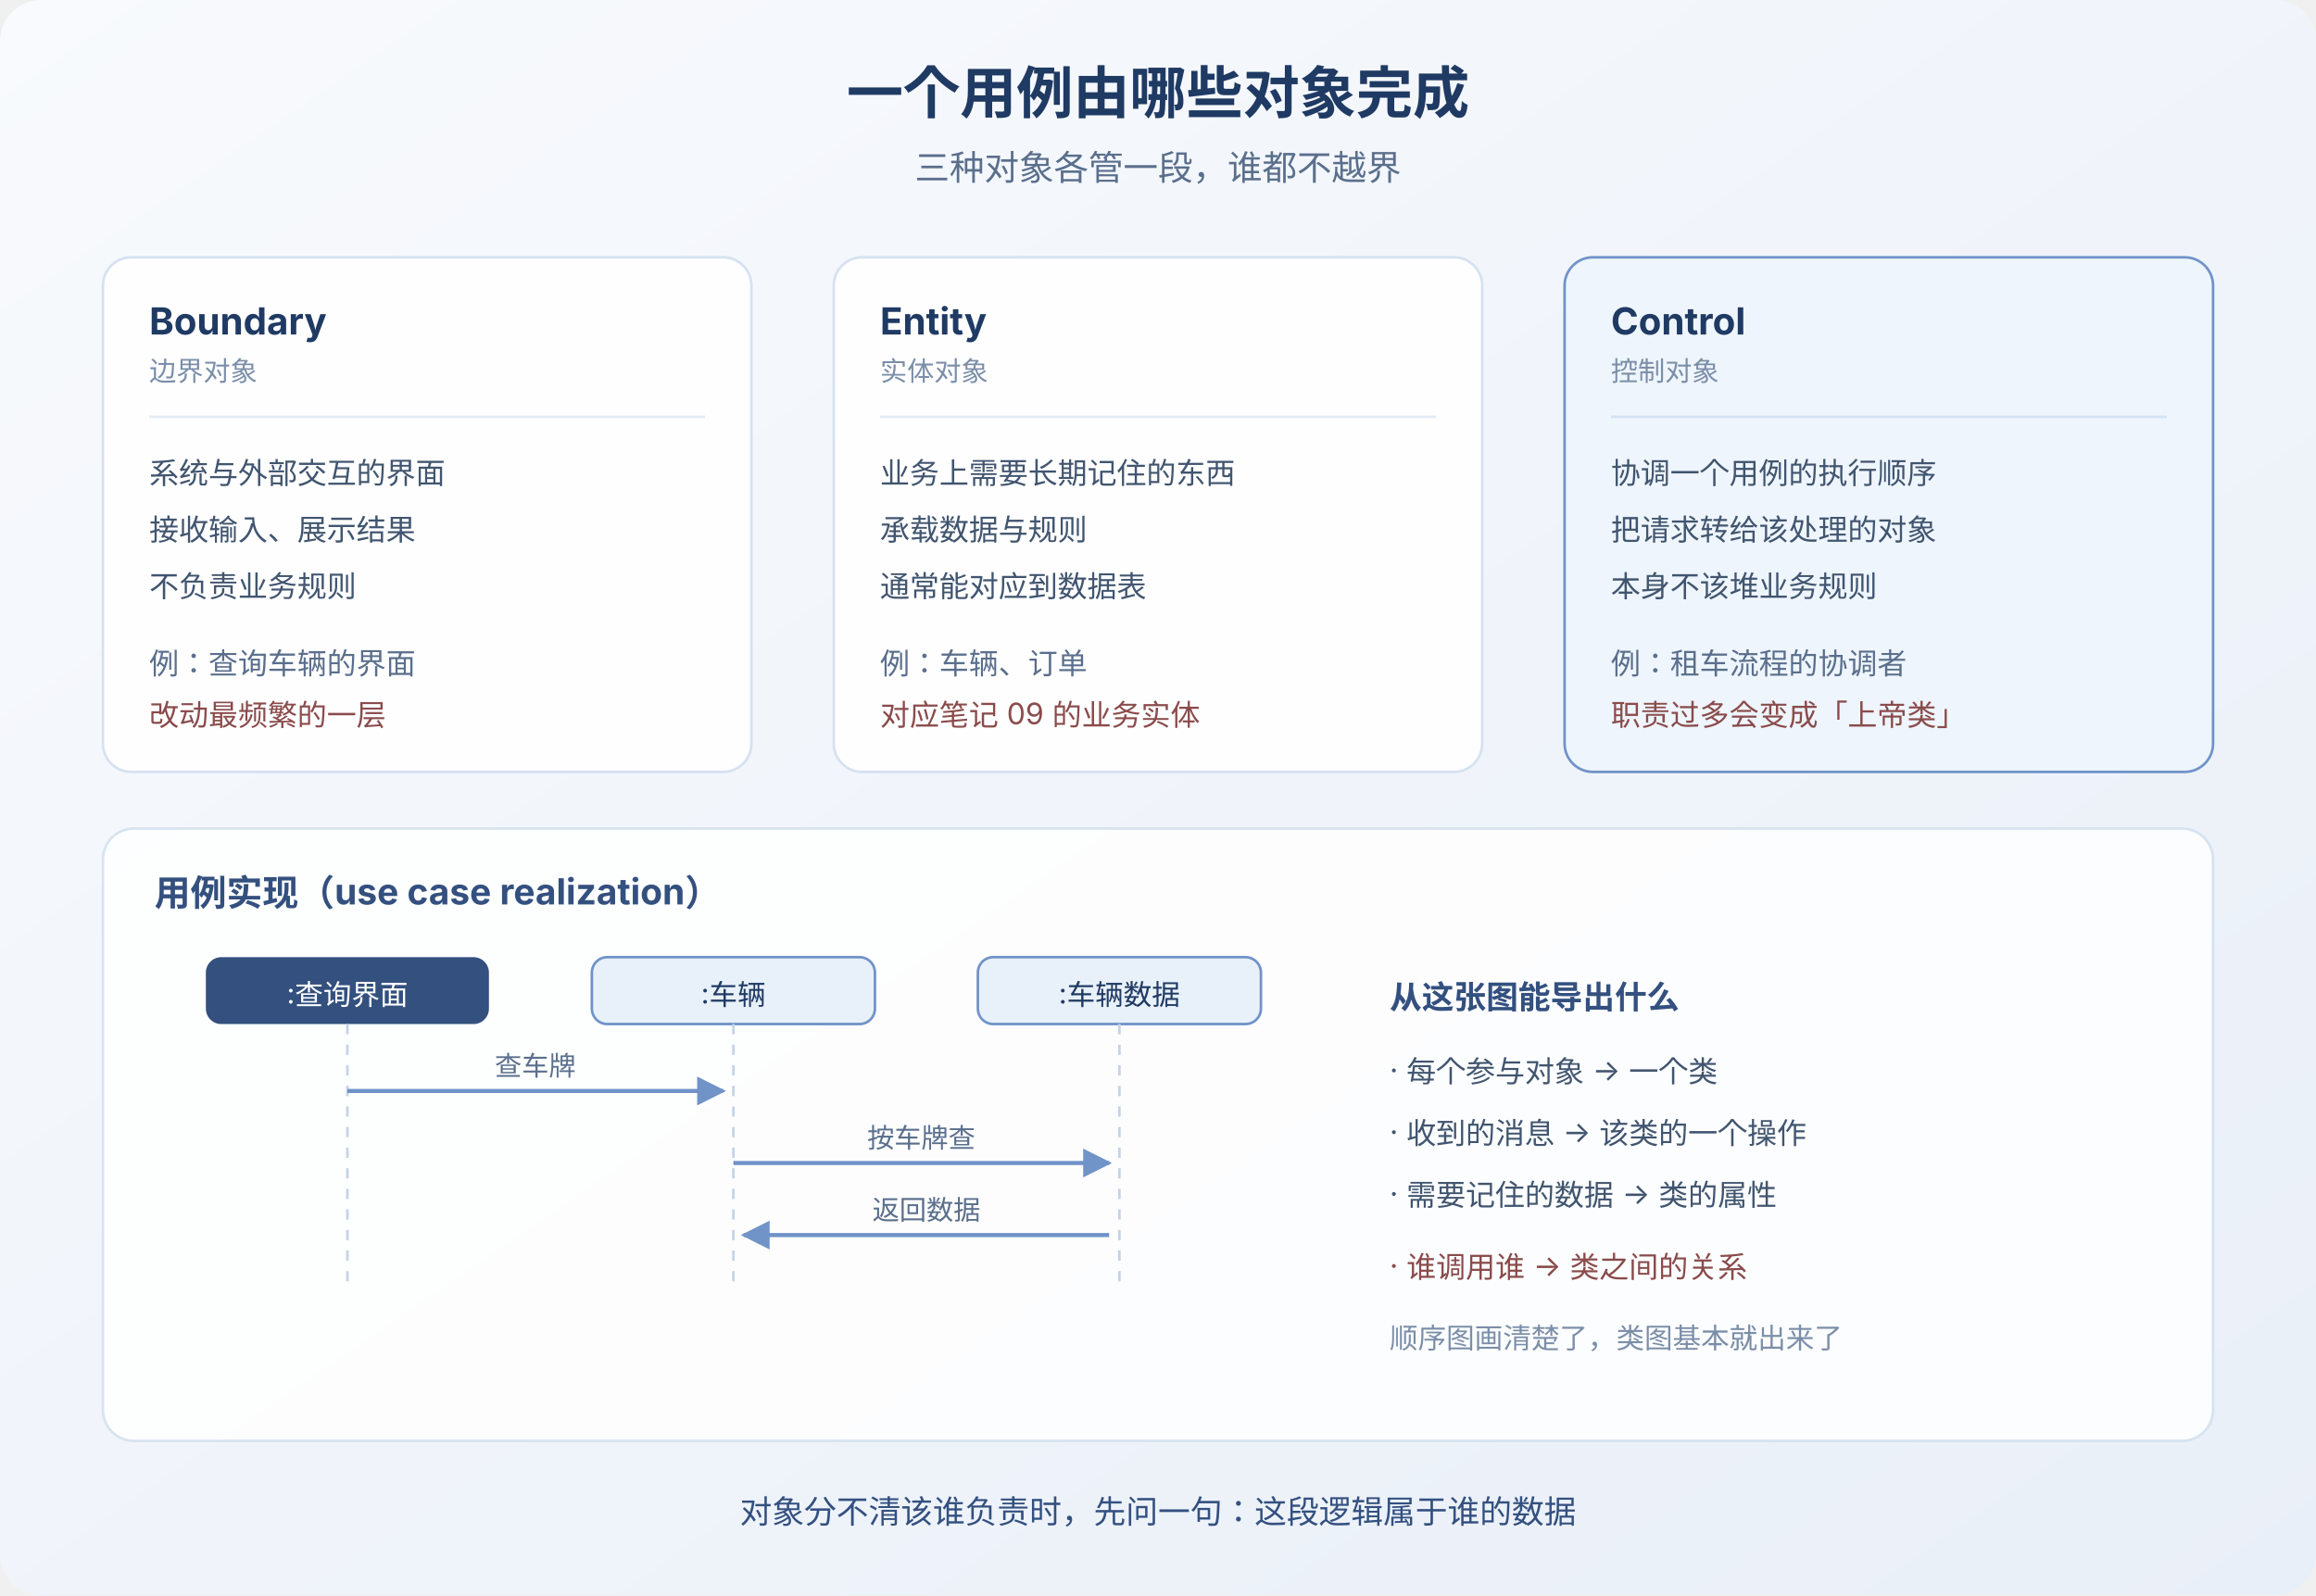
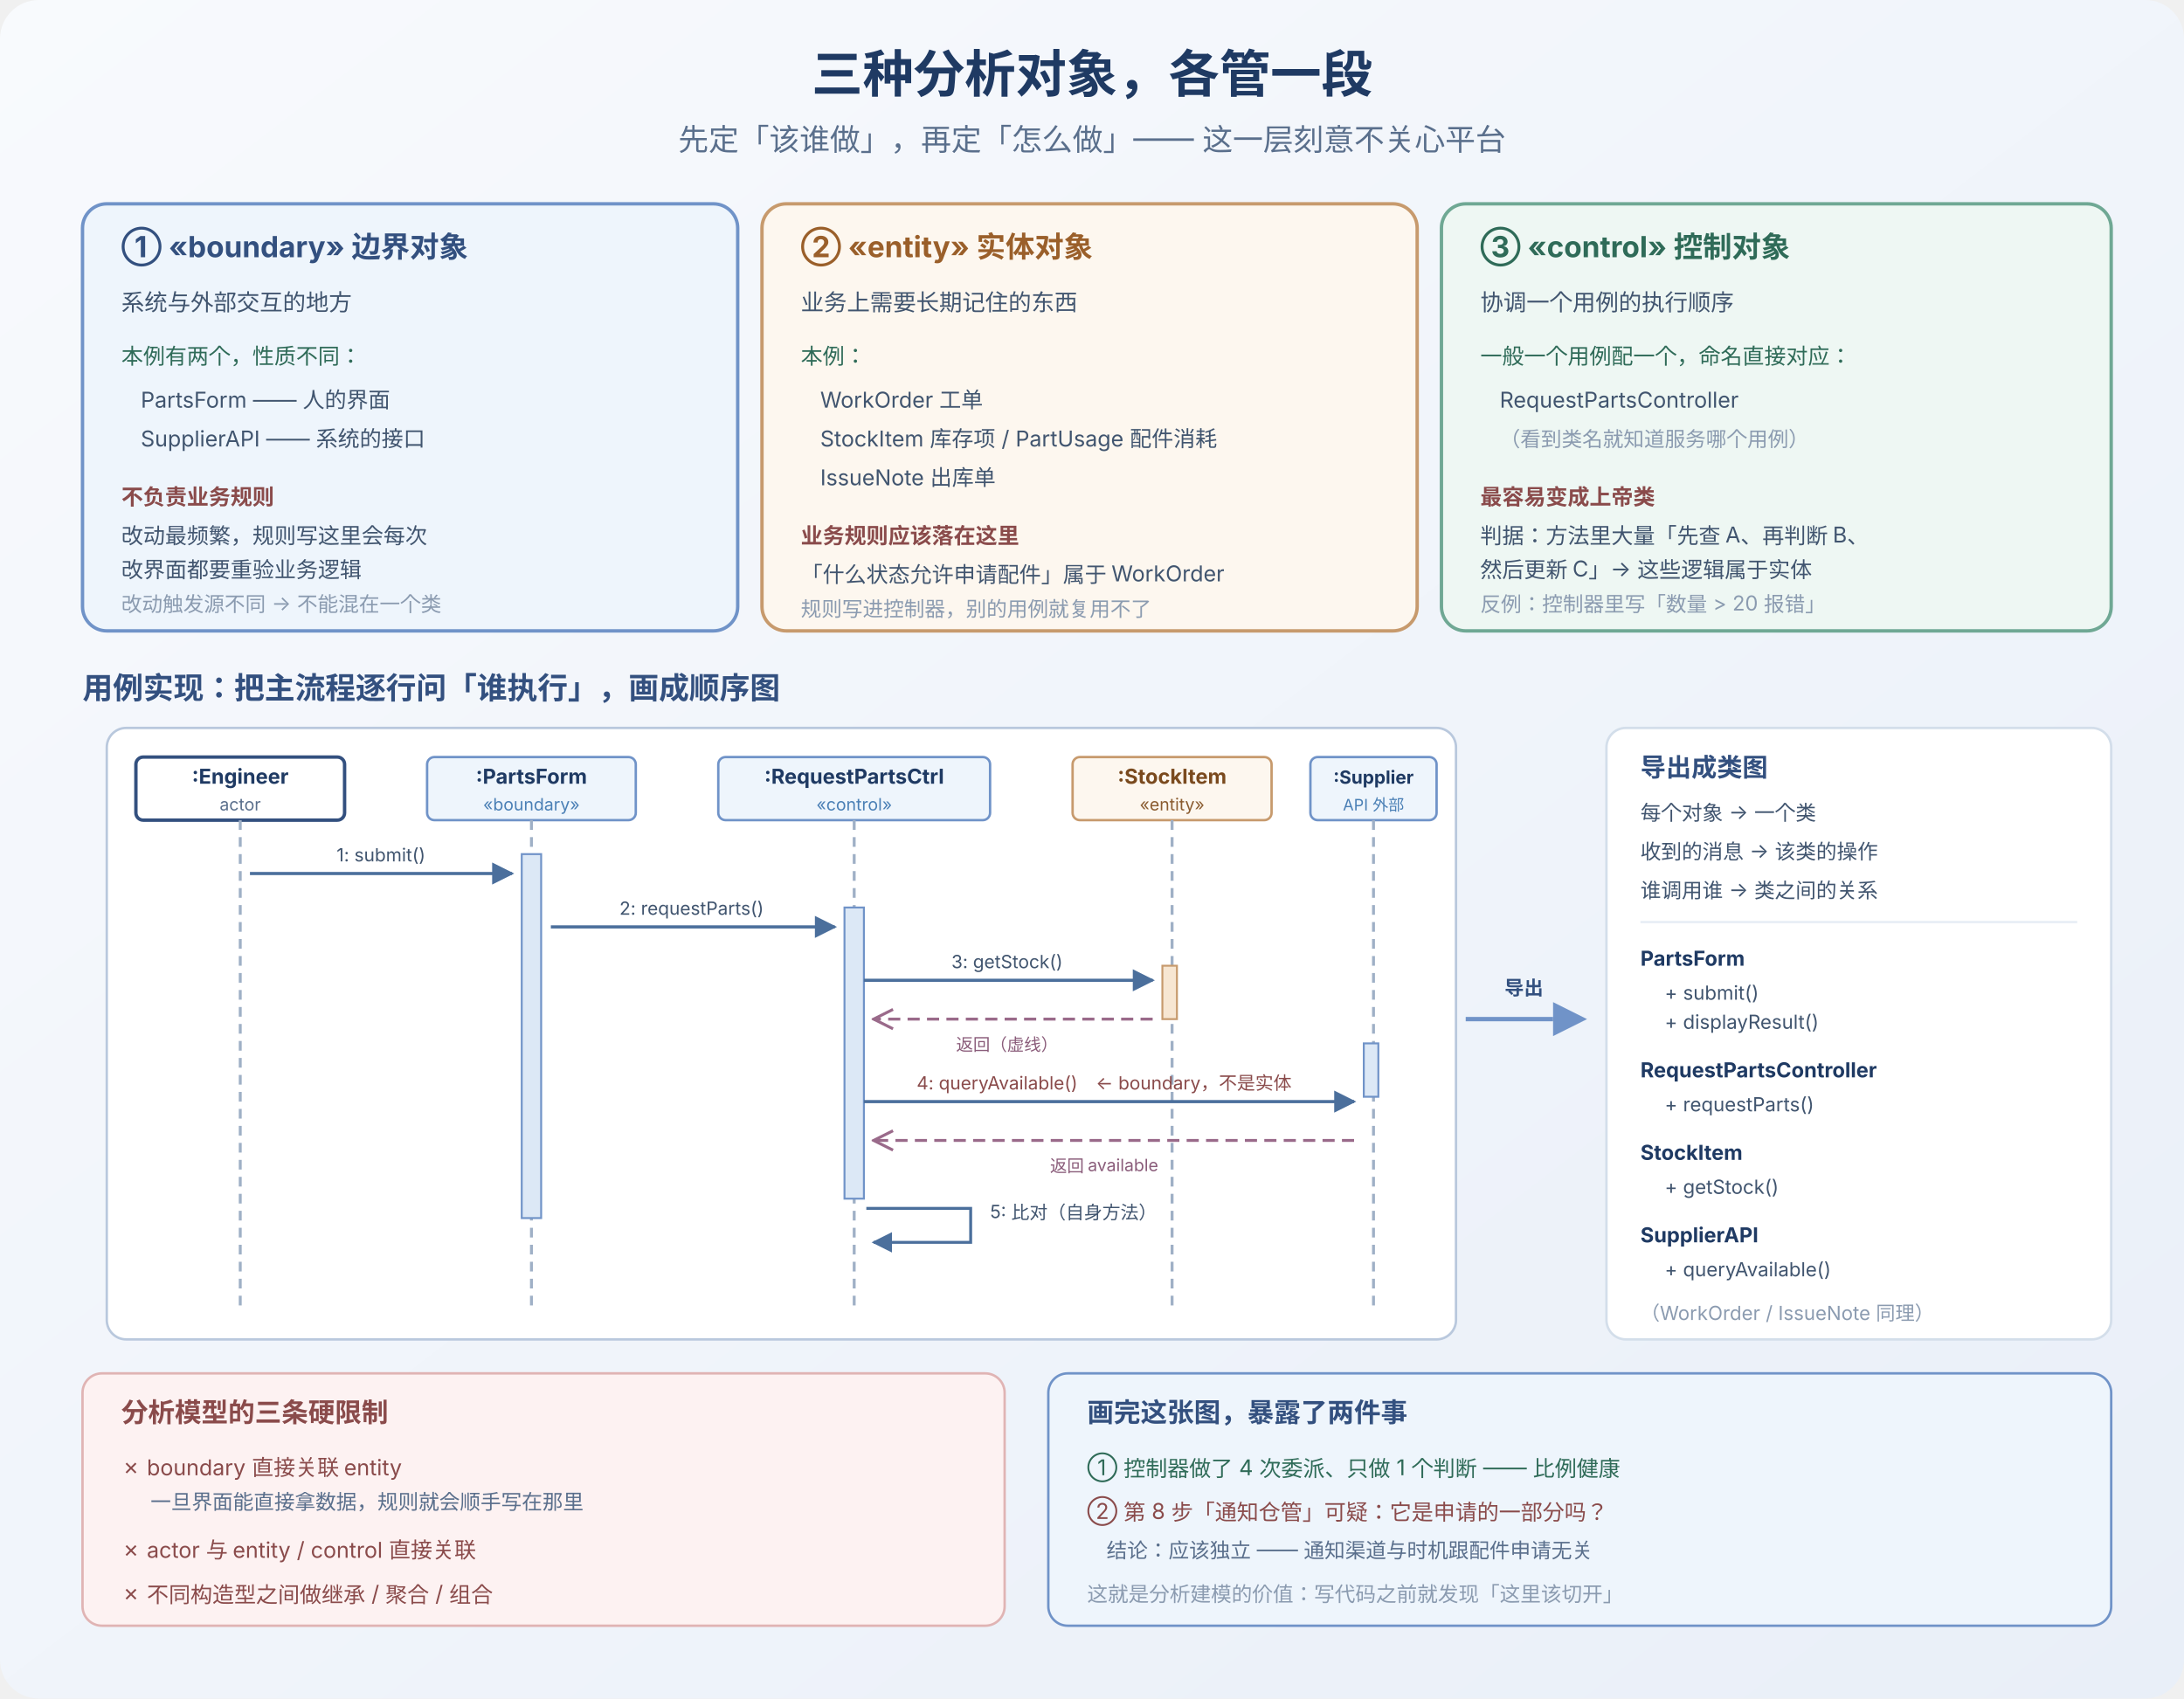
- <svg xmlns="http://www.w3.org/2000/svg" viewBox="0 0 900 620" width="900" height="620" role="img" aria-label="分析建模里的三种对象与用例实现：边界对象负责系统与外部交互，实体对象承载业务数据与规则，控制对象协调用例流程；下方用一个顺序图示意如何从对象之间的消息导出类与操作" font-family="system-ui, -apple-system, 'Segoe UI', 'Noto Sans SC', 'Microsoft YaHei', sans-serif">
+ <svg xmlns="http://www.w3.org/2000/svg" viewBox="0 0 900 700" width="900" height="700" role="img" aria-label="分析建模的三种对象与用例实现：上方并排三个构造型说明，边界对象负责系统与外部交互且不负责业务规则，实体对象承载数据与规则，控制对象协调执行顺序但不堆积规则；下方是申请配件的顺序图，四条生命线分别是工程师、申请界面、配件控制器、库存项与供应商接口，并标出从消息导出类与操作的方向；右下角列出三条关系限制" font-family="system-ui, -apple-system, 'Segoe UI', 'Noto Sans SC', 'Microsoft YaHei', sans-serif">
  <defs>
    <linearGradient id="ambg" x1="0" y1="0" x2="1" y2="1">
      <stop offset="0" stop-color="#f8fafd" />
      <stop offset="1" stop-color="#e9eff8" />
    </linearGradient>
-     <marker id="amArrow" viewBox="0 0 10 10" refX="9" refY="5" markerWidth="7" markerHeight="7" orient="auto-start-reverse">
-       <path d="M 0 0 L 10 5 L 0 10 Z" fill="#7093c8" />
+     <marker id="amSolid" viewBox="0 0 10 10" refX="9" refY="5" markerWidth="7" markerHeight="7" orient="auto-start-reverse">
+       <path d="M 0 0 L 10 5 L 0 10 z" fill="#4b6f9c" />
+     </marker>
+     <marker id="amOpen" viewBox="0 0 12 12" refX="11" refY="6" markerWidth="8" markerHeight="8" orient="auto-start-reverse">
+       <path d="M 1 1 L 11 6 L 1 11" fill="none" stroke="#9a6a8a" stroke-width="1.5" />
    </marker>
  </defs>
-   <rect width="900" height="620" rx="16" fill="url(#ambg)" />
-   <text x="450" y="44" text-anchor="middle" font-size="22" font-weight="700" fill="#1f3a63">一个用例由哪些对象完成</text>
-   <text x="450" y="70" text-anchor="middle" font-size="13.5" fill="#5a6f8c">三种对象各管一段，谁都不越界</text>
-   <rect x="40" y="100" width="252" height="200" rx="11" fill="#ffffff" opacity="0.9" stroke="#d3e0ee" />
-   <text x="58" y="130" font-size="14.5" font-weight="700" fill="#1f3a63">Boundary</text>
-   <text x="58" y="148" font-size="10.5" fill="#7b8ea8">边界对象</text>
-   <line x1="58" y1="162" x2="274" y2="162" stroke="#e3ecf5" />
-   <text x="58" y="188" font-size="11.5" fill="#41556f">系统与外部交互的界面</text>
-   <text x="58" y="210" font-size="11.5" fill="#41556f">接收输入、展示结果</text>
-   <text x="58" y="232" font-size="11.5" fill="#41556f">不负责业务规则</text>
-   <text x="58" y="262" font-size="11.5" fill="#5a6f8c">例：查询车辆的界面</text>
-   <text x="58" y="282" font-size="11.5" fill="#8a4b4b">改动最频繁的一层</text>
-   <rect x="324" y="100" width="252" height="200" rx="11" fill="#ffffff" opacity="0.9" stroke="#d3e0ee" />
-   <text x="342" y="130" font-size="14.5" font-weight="700" fill="#1f3a63">Entity</text>
-   <text x="342" y="148" font-size="10.5" fill="#7b8ea8">实体对象</text>
-   <line x1="342" y1="162" x2="558" y2="162" stroke="#e3ecf5" />
-   <text x="342" y="188" font-size="11.5" fill="#41556f">业务上需要长期记住的东西</text>
-   <text x="342" y="210" font-size="11.5" fill="#41556f">承载数据与规则</text>
-   <text x="342" y="232" font-size="11.5" fill="#41556f">通常能对应到数据表</text>
-   <text x="342" y="262" font-size="11.5" fill="#5a6f8c">例：车辆、订单</text>
-   <text x="342" y="282" font-size="11.5" fill="#8a4b4b">对应笔记 09 的业务实体</text>
-   <rect x="608" y="100" width="252" height="200" rx="11" fill="#eef5fc" stroke="#7093c8" />
-   <text x="626" y="130" font-size="14.5" font-weight="700" fill="#1f3a63">Control</text>
-   <text x="626" y="148" font-size="10.5" fill="#7b8ea8">控制对象</text>
-   <line x1="626" y1="162" x2="842" y2="162" stroke="#d3e3f2" />
-   <text x="626" y="188" font-size="11.5" fill="#41556f">协调一个用例的执行顺序</text>
-   <text x="626" y="210" font-size="11.5" fill="#41556f">把请求转给该处理的对象</text>
-   <text x="626" y="232" font-size="11.5" fill="#41556f">本身不该堆业务规则</text>
-   <text x="626" y="262" font-size="11.5" fill="#5a6f8c">例：租车流程的协调者</text>
-   <text x="626" y="282" font-size="11.5" fill="#8a4b4b">职责过多会变成「上帝类」</text>
-   <rect x="40" y="322" width="820" height="238" rx="12" fill="#ffffff" opacity="0.85" stroke="#d3e0ee" />
-   <text x="60" y="352" font-size="14" font-weight="700" fill="#33507f">用例实现（use case realization）</text>
-   <rect x="80" y="372" width="110" height="26" rx="6" fill="#33507f" />
-   <text x="135" y="390" text-anchor="middle" font-size="11" fill="#ffffff">:查询界面</text>
-   <rect x="230" y="372" width="110" height="26" rx="6" fill="#e8f0f9" stroke="#7093c8" />
-   <text x="285" y="390" text-anchor="middle" font-size="11" fill="#1f3a63">:车辆</text>
-   <rect x="380" y="372" width="110" height="26" rx="6" fill="#e8f0f9" stroke="#7093c8" />
-   <text x="435" y="390" text-anchor="middle" font-size="11" fill="#1f3a63">:车辆数据</text>
-   <line x1="135" y1="398" x2="135" y2="500" stroke="#c4d4e7" stroke-dasharray="4 4" />
-   <line x1="285" y1="398" x2="285" y2="500" stroke="#c4d4e7" stroke-dasharray="4 4" />
-   <line x1="435" y1="398" x2="435" y2="500" stroke="#c4d4e7" stroke-dasharray="4 4" />
-   <line x1="135" y1="424" x2="281" y2="424" stroke="#7093c8" stroke-width="1.6" marker-end="url(#amArrow)" />
-   <text x="208" y="418" text-anchor="middle" font-size="10.5" fill="#5a6f8c">查车牌</text>
-   <line x1="285" y1="452" x2="431" y2="452" stroke="#7093c8" stroke-width="1.6" marker-end="url(#amArrow)" />
-   <text x="358" y="446" text-anchor="middle" font-size="10.5" fill="#5a6f8c">按车牌查</text>
-   <line x1="431" y1="480" x2="289" y2="480" stroke="#7093c8" stroke-width="1.6" marker-end="url(#amArrow)" />
-   <text x="360" y="474" text-anchor="middle" font-size="10.5" fill="#5a6f8c">返回数据</text>
-   <text x="540" y="392" font-size="12.5" font-weight="700" fill="#33507f">从这张图能导出什么</text>
-   <text x="540" y="420" font-size="11.5" fill="#41556f">· 每个参与对象 → 一个类</text>
-   <text x="540" y="444" font-size="11.5" fill="#41556f">· 收到的消息 → 该类的一个操作</text>
-   <text x="540" y="468" font-size="11.5" fill="#41556f">· 需要记住的数据 → 类的属性</text>
-   <text x="540" y="496" font-size="11.5" fill="#8a4b4b">· 谁调用谁 → 类之间的关系</text>
-   <text x="540" y="524" font-size="11" fill="#7b8ea8">顺序图画清楚了，类图基本就出来了</text>
-   <text x="450" y="592" text-anchor="middle" font-size="12.5" fill="#33507f">对象分不清该谁负责时，先问一句：这段逻辑属于谁的数据</text>
+   <rect width="900" height="700" rx="16" fill="url(#ambg)" />
+   <text x="450" y="38" text-anchor="middle" font-size="21" font-weight="700" fill="#1f3a63">三种分析对象，各管一段</text>
+   <text x="450" y="62" text-anchor="middle" font-size="12.5" fill="#5a6f8c">先定「该谁做」，再定「怎么做」—— 这一层刻意不关心平台</text>
+   <rect x="34" y="84" width="270" height="176" rx="10" fill="#eef5fc" stroke="#7093c8" stroke-width="1.4" />
+   <text x="50" y="106" font-size="12" font-weight="700" fill="#33507f">① «boundary» 边界对象</text>
+   <text x="50" y="128" font-size="9.5" fill="#41556f">系统与外部交互的地方</text>
+   <text x="50" y="150" font-size="9" fill="#2f6b58">本例有两个，性质不同：</text>
+   <text x="58" y="168" font-size="9" fill="#41556f">PartsForm —— 人的界面</text>
+   <text x="58" y="184" font-size="9" fill="#41556f">SupplierAPI —— 系统的接口</text>
+   <text x="50" y="208" font-size="9" font-weight="700" fill="#8a4b4b">不负责业务规则</text>
+   <text x="50" y="224" font-size="9" fill="#41556f">改动最频繁，规则写这里会每次</text>
+   <text x="50" y="238" font-size="9" fill="#41556f">改界面都要重验业务逻辑</text>
+   <text x="50" y="252" font-size="8.5" fill="#8b9bb0">改动触发源不同 → 不能混在一个类</text>
+   <rect x="314" y="84" width="270" height="176" rx="10" fill="#fdf7ef" stroke="#c79a6d" stroke-width="1.4" />
+   <text x="330" y="106" font-size="12" font-weight="700" fill="#9a5f2a">② «entity» 实体对象</text>
+   <text x="330" y="128" font-size="9.5" fill="#41556f">业务上需要长期记住的东西</text>
+   <text x="330" y="150" font-size="9" fill="#2f6b58">本例：</text>
+   <text x="338" y="168" font-size="9" fill="#41556f">WorkOrder 工单</text>
+   <text x="338" y="184" font-size="9" fill="#41556f">StockItem 库存项 / PartUsage 配件消耗</text>
+   <text x="338" y="200" font-size="9" fill="#41556f">IssueNote 出库单</text>
+   <text x="330" y="224" font-size="9" font-weight="700" fill="#8a4b4b">业务规则应该落在这里</text>
+   <text x="330" y="240" font-size="9" fill="#41556f">「什么状态允许申请配件」属于 WorkOrder</text>
+   <text x="330" y="254" font-size="8.5" fill="#8b9bb0">规则写进控制器，别的用例就复用不了</text>
+   <rect x="594" y="84" width="276" height="176" rx="10" fill="#eef7f3" stroke="#6fa894" stroke-width="1.4" />
+   <text x="610" y="106" font-size="12" font-weight="700" fill="#2f6b58">③ «control» 控制对象</text>
+   <text x="610" y="128" font-size="9.5" fill="#41556f">协调一个用例的执行顺序</text>
+   <text x="610" y="150" font-size="9" fill="#2f6b58">一般一个用例配一个，命名直接对应：</text>
+   <text x="618" y="168" font-size="9" fill="#41556f">RequestPartsController</text>
+   <text x="618" y="184" font-size="8.5" fill="#8b9bb0">（看到类名就知道服务哪个用例）</text>
+   <text x="610" y="208" font-size="9" font-weight="700" fill="#8a4b4b">最容易变成上帝类</text>
+   <text x="610" y="224" font-size="9" fill="#41556f">判据：方法里大量「先查 A、再判断 B、</text>
+   <text x="610" y="238" font-size="9" fill="#41556f">然后更新 C」→ 这些逻辑属于实体</text>
+   <text x="610" y="252" font-size="8.5" fill="#8b9bb0">反例：控制器里写「数量 &gt; 20 报错」</text>
+   <text x="34" y="288" font-size="12.5" font-weight="700" fill="#33507f">用例实现：把主流程逐行问「谁执行」，画成顺序图</text>
+   <rect x="44" y="300" width="556" height="252" rx="8" fill="#ffffff" stroke="#b9c8dd" />
+   <rect x="56" y="312" width="86" height="26" rx="3" fill="#ffffff" stroke="#33507f" stroke-width="1.4" />
+   <text x="99" y="323" text-anchor="middle" font-size="8.5" font-weight="700" fill="#1f3a63">:Engineer</text>
+   <text x="99" y="334" text-anchor="middle" font-size="7" fill="#5a6f8c">actor</text>
+   <rect x="176" y="312" width="86" height="26" rx="3" fill="#eef5fc" stroke="#7093c8" />
+   <text x="219" y="323" text-anchor="middle" font-size="8.5" font-weight="700" fill="#1f3a63">:PartsForm</text>
+   <text x="219" y="334" text-anchor="middle" font-size="7" fill="#4a7fb5">«boundary»</text>
+   <rect x="296" y="312" width="112" height="26" rx="3" fill="#eef5fc" stroke="#7093c8" />
+   <text x="352" y="323" text-anchor="middle" font-size="8.5" font-weight="700" fill="#1f3a63">:RequestPartsCtrl</text>
+   <text x="352" y="334" text-anchor="middle" font-size="7" fill="#4a7fb5">«control»</text>
+   <rect x="442" y="312" width="82" height="26" rx="3" fill="#fdf7ef" stroke="#c79a6d" />
+   <text x="483" y="323" text-anchor="middle" font-size="8.5" font-weight="700" fill="#7a4a1e">:StockItem</text>
+   <text x="483" y="334" text-anchor="middle" font-size="7" fill="#8a5c30">«entity»</text>
+   <rect x="540" y="312" width="52" height="26" rx="3" fill="#eef5fc" stroke="#7093c8" />
+   <text x="566" y="323" text-anchor="middle" font-size="7.5" font-weight="700" fill="#1f3a63">:Supplier</text>
+   <text x="566" y="334" text-anchor="middle" font-size="6.5" fill="#4a7fb5">API 外部</text>
+   <line x1="99" y1="338" x2="99" y2="540" stroke="#9fb0c6" stroke-width="1.2" stroke-dasharray="4 3" />
+   <line x1="219" y1="338" x2="219" y2="540" stroke="#9fb0c6" stroke-width="1.2" stroke-dasharray="4 3" />
+   <line x1="352" y1="338" x2="352" y2="540" stroke="#9fb0c6" stroke-width="1.2" stroke-dasharray="4 3" />
+   <line x1="483" y1="338" x2="483" y2="540" stroke="#9fb0c6" stroke-width="1.2" stroke-dasharray="4 3" />
+   <line x1="566" y1="338" x2="566" y2="540" stroke="#9fb0c6" stroke-width="1.2" stroke-dasharray="4 3" />
+   <rect x="215" y="352" width="8" height="150" fill="#dce8f6" stroke="#7093c8" stroke-width="0.8" />
+   <rect x="348" y="374" width="8" height="120" fill="#dce8f6" stroke="#7093c8" stroke-width="0.8" />
+   <rect x="479" y="398" width="6" height="22" fill="#f7e6d2" stroke="#c79a6d" stroke-width="0.8" />
+   <rect x="562" y="430" width="6" height="22" fill="#dce8f6" stroke="#7093c8" stroke-width="0.8" />
+   <line x1="103" y1="360" x2="211" y2="360" stroke="#4b6f9c" stroke-width="1.3" marker-end="url(#amSolid)" />
+   <text x="157" y="355" text-anchor="middle" font-size="7.5" fill="#41556f">1: submit()</text>
+   <line x1="227" y1="382" x2="344" y2="382" stroke="#4b6f9c" stroke-width="1.3" marker-end="url(#amSolid)" />
+   <text x="285" y="377" text-anchor="middle" font-size="7.5" fill="#41556f">2: requestParts()</text>
+   <line x1="356" y1="404" x2="475" y2="404" stroke="#4b6f9c" stroke-width="1.3" marker-end="url(#amSolid)" />
+   <text x="415" y="399" text-anchor="middle" font-size="7.5" fill="#41556f">3: getStock()</text>
+   <line x1="475" y1="420" x2="360" y2="420" stroke="#9a6a8a" stroke-width="1.2" stroke-dasharray="5 3" marker-end="url(#amOpen)" />
+   <text x="415" y="433" text-anchor="middle" font-size="7" fill="#8a5c7a">返回（虚线）</text>
+   <line x1="356" y1="454" x2="558" y2="454" stroke="#4b6f9c" stroke-width="1.3" marker-end="url(#amSolid)" />
+   <text x="455" y="449" text-anchor="middle" font-size="7.5" fill="#8a4b4b">4: queryAvailable()　← boundary，不是实体</text>
+   <line x1="558" y1="470" x2="360" y2="470" stroke="#9a6a8a" stroke-width="1.2" stroke-dasharray="5 3" marker-end="url(#amOpen)" />
+   <text x="455" y="483" text-anchor="middle" font-size="7" fill="#8a5c7a">返回 available</text>
+   <path d="M 357 498 L 400 498 L 400 512 L 360 512" fill="none" stroke="#4b6f9c" stroke-width="1.2" marker-end="url(#amSolid)" />
+   <text x="408" y="502" font-size="7.5" fill="#41556f">5: 比对（自身方法）</text>
+   <line x1="604" y1="420" x2="640" y2="420" stroke="#7093c8" stroke-width="1.8" />
+   <path d="M 640 413 L 654 420 L 640 427 z" fill="#7093c8" />
+   <text x="628" y="410" text-anchor="middle" font-size="8" font-weight="700" fill="#33507f">导出</text>
+   <rect x="662" y="300" width="208" height="252" rx="8" fill="#ffffff" stroke="#d3deea" />
+   <text x="676" y="320" font-size="10.5" font-weight="700" fill="#33507f">导出成类图</text>
+   <text x="676" y="338" font-size="8.5" fill="#41556f">每个对象 → 一个类</text>
+   <text x="676" y="354" font-size="8.5" fill="#41556f">收到的消息 → 该类的操作</text>
+   <text x="676" y="370" font-size="8.5" fill="#41556f">谁调用谁 → 类之间的关系</text>
+   <line x1="676" y1="380" x2="856" y2="380" stroke="#e8eef6" stroke-width="1" />
+   <text x="676" y="398" font-size="8.5" font-weight="700" fill="#1f3a63">PartsForm</text>
+   <text x="686" y="412" font-size="8" fill="#41556f">+ submit()</text>
+   <text x="686" y="424" font-size="8" fill="#41556f">+ displayResult()</text>
+   <text x="676" y="444" font-size="8.5" font-weight="700" fill="#1f3a63">RequestPartsController</text>
+   <text x="686" y="458" font-size="8" fill="#41556f">+ requestParts()</text>
+   <text x="676" y="478" font-size="8.5" font-weight="700" fill="#1f3a63">StockItem</text>
+   <text x="686" y="492" font-size="8" fill="#41556f">+ getStock()</text>
+   <text x="676" y="512" font-size="8.5" font-weight="700" fill="#1f3a63">SupplierAPI</text>
+   <text x="686" y="526" font-size="8" fill="#41556f">+ queryAvailable()</text>
+   <text x="676" y="544" font-size="8" fill="#8b9bb0">（WorkOrder / IssueNote 同理）</text>
+   <rect x="34" y="566" width="380" height="104" rx="8" fill="#fdf2f2" stroke="#e0b4b4" />
+   <text x="50" y="586" font-size="11" font-weight="700" fill="#8a4b4b">分析模型的三条硬限制</text>
+   <text x="50" y="608" font-size="9" fill="#8a4b4b">✗ boundary 直接关联 entity</text>
+   <text x="62" y="622" font-size="8.5" fill="#5a6f8c">一旦界面能直接拿数据，规则就会顺手写在那里</text>
+   <text x="50" y="642" font-size="9" fill="#8a4b4b">✗ actor 与 entity / control 直接关联</text>
+   <text x="50" y="660" font-size="9" fill="#8a4b4b">✗ 不同构造型之间做继承 / 聚合 / 组合</text>
+   <rect x="432" y="566" width="438" height="104" rx="8" fill="#eef5fc" stroke="#7093c8" />
+   <text x="448" y="586" font-size="11" font-weight="700" fill="#33507f">画完这张图，暴露了两件事</text>
+   <text x="448" y="608" font-size="9" fill="#2f6b58">① 控制器做了 4 次委派、只做 1 个判断 —— 比例健康</text>
+   <text x="448" y="626" font-size="9" fill="#8a4b4b">② 第 8 步「通知仓管」可疑：它是申请的一部分吗？</text>
+   <text x="456" y="642" font-size="8.5" fill="#5a6f8c">结论：应该独立 —— 通知渠道与时机跟配件申请无关</text>
+   <text x="448" y="660" font-size="8.5" fill="#8b9bb0">这就是分析建模的价值：写代码之前就发现「这里该切开」</text>
</svg>
